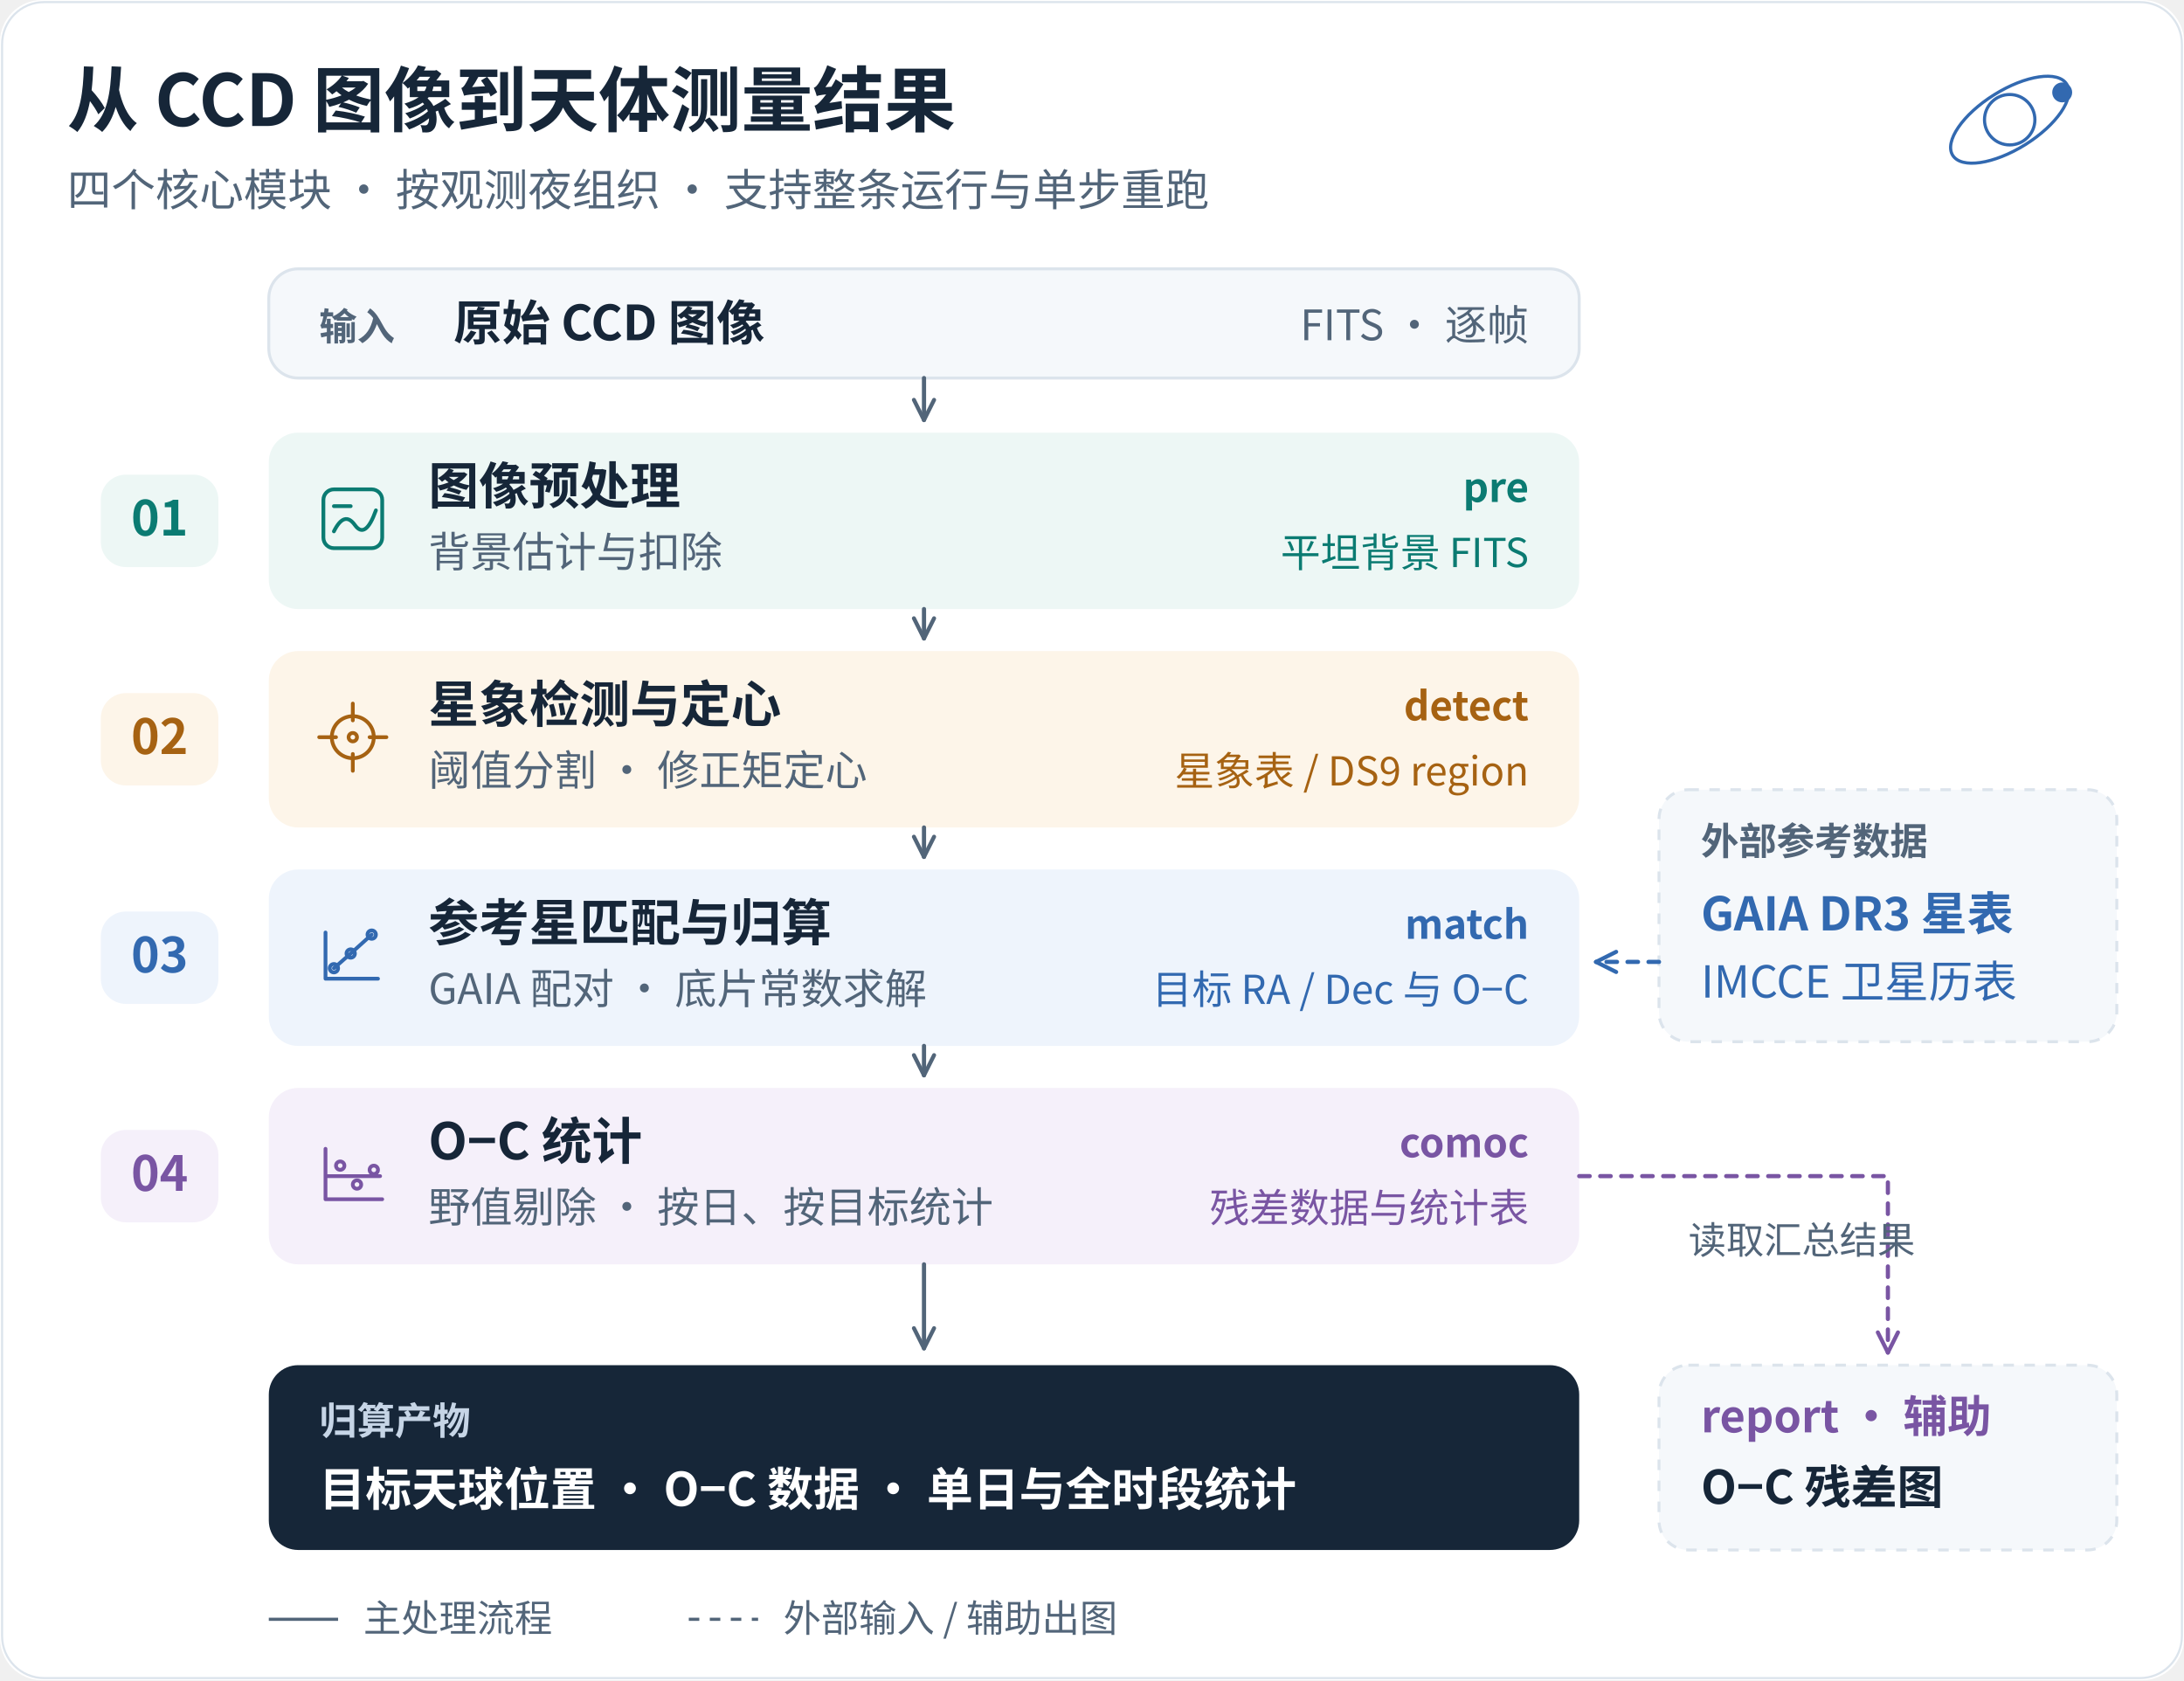
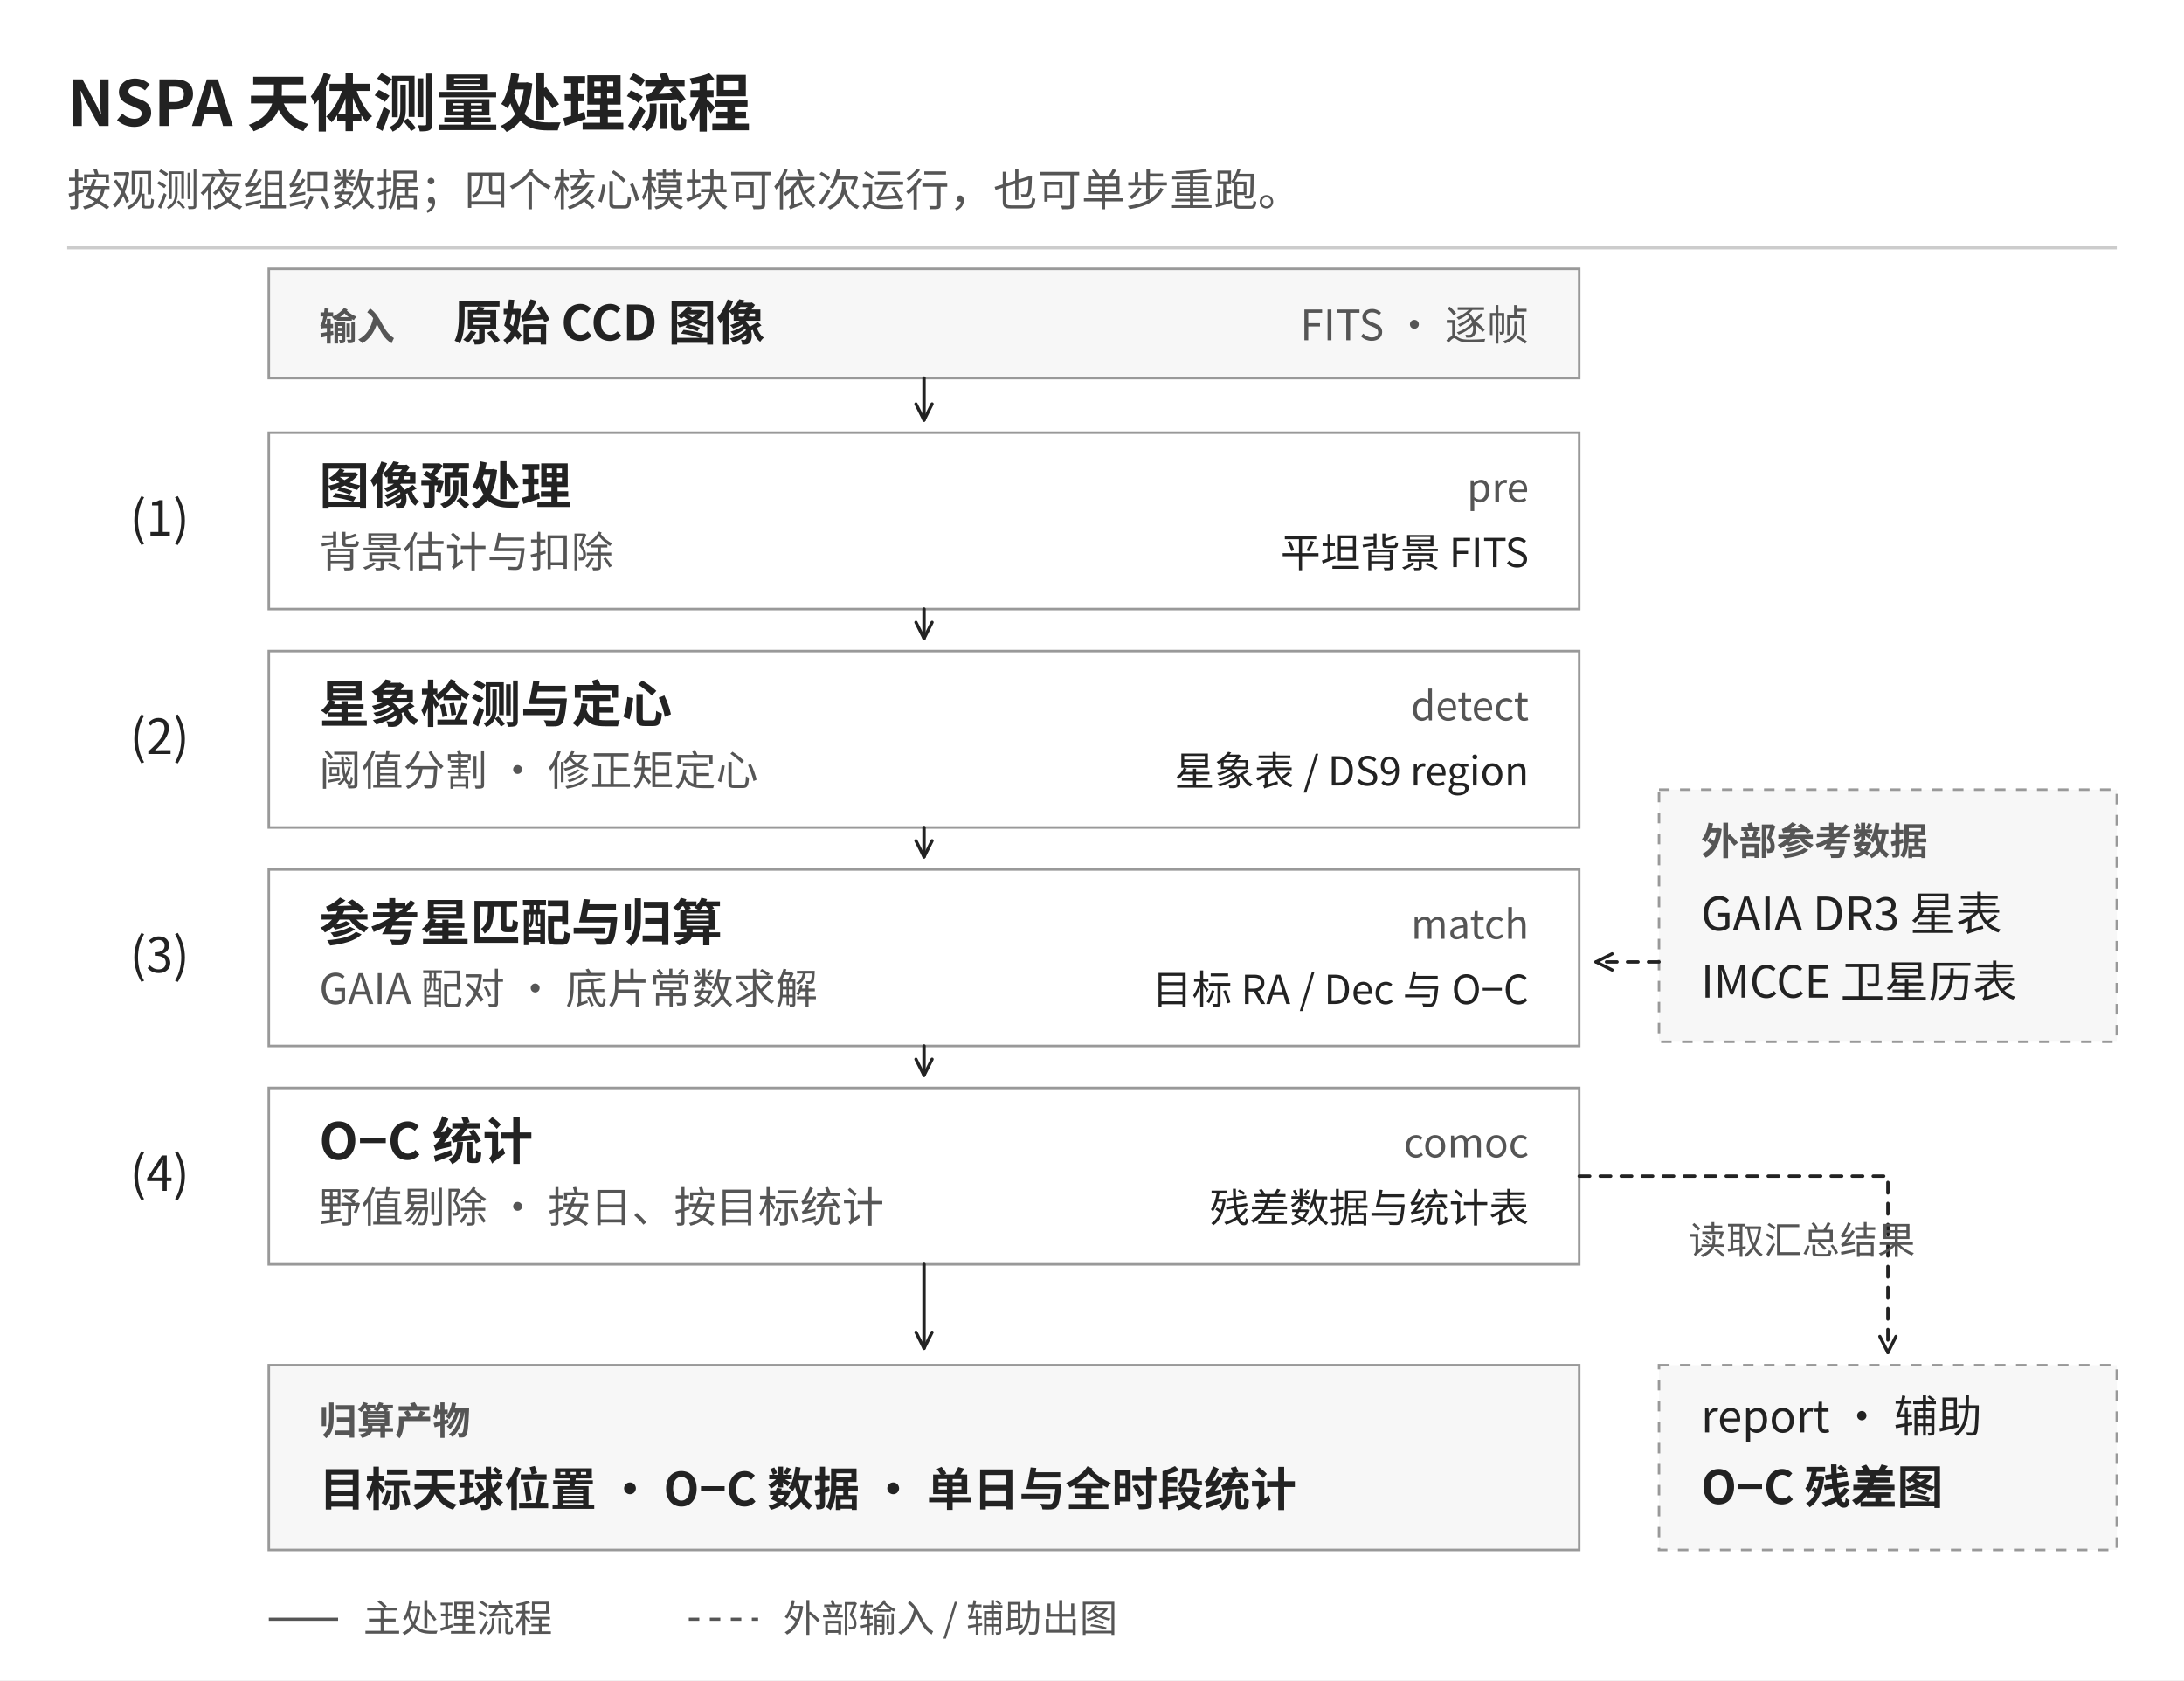
<svg xmlns="http://www.w3.org/2000/svg" width="1040" height="800" viewBox="0 0 1040 800" role="img" aria-labelledby="title desc">
  <defs>
    <marker id="arrow-pre" viewBox="0 0 10 10" refX="9" refY="5" markerWidth="6" markerHeight="6" orient="auto">
-       <path d="M 1 1 L 9 5 L 1 9" fill="none" stroke="#0b7b72" stroke-width="1.6" stroke-linecap="round" stroke-linejoin="round" />
+       <path d="M 1 1 L 9 5 L 1 9" fill="none" stroke="#222222" stroke-width="1.6" stroke-linecap="round" stroke-linejoin="round" />
    </marker>
    <marker id="arrow-detect" viewBox="0 0 10 10" refX="9" refY="5" markerWidth="6" markerHeight="6" orient="auto">
-       <path d="M 1 1 L 9 5 L 1 9" fill="none" stroke="#a66212" stroke-width="1.6" stroke-linecap="round" stroke-linejoin="round" />
+       <path d="M 1 1 L 9 5 L 1 9" fill="none" stroke="#222222" stroke-width="1.6" stroke-linecap="round" stroke-linejoin="round" />
    </marker>
    <marker id="arrow-match" viewBox="0 0 10 10" refX="9" refY="5" markerWidth="6" markerHeight="6" orient="auto">
-       <path d="M 1 1 L 9 5 L 1 9" fill="none" stroke="#3269b0" stroke-width="1.6" stroke-linecap="round" stroke-linejoin="round" />
+       <path d="M 1 1 L 9 5 L 1 9" fill="none" stroke="#222222" stroke-width="1.6" stroke-linecap="round" stroke-linejoin="round" />
    </marker>
    <marker id="arrow-comoc" viewBox="0 0 10 10" refX="9" refY="5" markerWidth="6" markerHeight="6" orient="auto">
-       <path d="M 1 1 L 9 5 L 1 9" fill="none" stroke="#7955a3" stroke-width="1.6" stroke-linecap="round" stroke-linejoin="round" />
+       <path d="M 1 1 L 9 5 L 1 9" fill="none" stroke="#222222" stroke-width="1.6" stroke-linecap="round" stroke-linejoin="round" />
    </marker>
    <marker id="arrow-main" viewBox="0 0 10 10" refX="9" refY="5" markerWidth="6" markerHeight="6" orient="auto">
-       <path d="M 1 1 L 9 5 L 1 9" fill="none" stroke="#526579" stroke-width="1.6" stroke-linecap="round" stroke-linejoin="round" />
+       <path d="M 1 1 L 9 5 L 1 9" fill="none" stroke="#222222" stroke-width="1.6" stroke-linecap="round" stroke-linejoin="round" />
    </marker>
  </defs>
  <g font-family="'PingFang SC','Microsoft YaHei','Noto Sans CJK SC','Hiragino Sans GB','Source Han Sans SC',sans-serif">
-     <rect width="1040" height="800" rx="20" fill="#ffffff" />
-     <rect x="1" y="1" width="1038" height="798" rx="20" fill="none" stroke="#dce4ec" />
-     <text x="32" y="60" font-size="34" font-weight="700" fill="#162638" text-anchor="start">从 CCD 图像到天体测量结果</text>
-     <text x="32" y="98" font-size="21" font-weight="400" fill="#526579" text-anchor="start">四个核心模块 · 按观测夜组织 · 支持整条运行与单步重跑</text>
-     <g transform="translate(957 57)" fill="none" stroke="#3269b0" stroke-width="1.5">
-       <circle r="12" />
-       <ellipse rx="32" ry="14" transform="rotate(-32)" />
-       <circle cx="25" cy="-13" r="4" fill="#3269b0" />
-     </g>
-     <rect x="128" y="128" width="624" height="52" rx="14" fill="#f5f8fb" stroke="#dce4ec" stroke-width="1.4" />
-     <text x="152" y="162" font-size="18" font-weight="600" fill="#526579" text-anchor="start">输入</text>
-     <text x="216" y="162" font-size="23" font-weight="600" fill="#162638" text-anchor="start">原始 CCD 图像</text>
-     <text x="728" y="162" font-size="20" font-weight="400" fill="#526579" text-anchor="end">FITS · 逐帧</text>
-     <path d="M 440 180 L 440 200" fill="none" stroke="#526579" stroke-width="2" stroke-linejoin="round" stroke-linecap="round" marker-end="url(#arrow-main)" />
-     <rect x="48" y="226" width="56" height="44" rx="12" fill="#edf7f5" stroke="none" stroke-width="1.4" />
-     <text x="76" y="255" font-size="23" font-weight="600" fill="#0b7b72" text-anchor="middle">01</text>
-     <rect x="128" y="206" width="624" height="84" rx="14" fill="#edf7f5" stroke="none" stroke-width="1.4" />
-     <g transform="translate(152 231)" fill="none" stroke="#0b7b72" stroke-width="1.8" stroke-linecap="round" stroke-linejoin="round">
-       <rect x="2" y="2" width="28" height="28" rx="5" />
-       <path d="M 7 22 Q 12 12 17 19 T 27 12 M 7 10 H 15" />
-     </g>
-     <text x="204" y="240" font-size="24" font-weight="700" fill="#162638" text-anchor="start">图像预处理</text>
-     <text x="728" y="239" font-size="19" font-weight="600" fill="#0b7b72" text-anchor="end">pre</text>
-     <text x="204" y="270" font-size="20" font-weight="400" fill="#526579" text-anchor="start">背景估计与扣除</text>
-     <text x="728" y="270" font-size="19" font-weight="500" fill="#0b7b72" text-anchor="end">平坦背景 FITS</text>
-     <path d="M 440 290 L 440 304" fill="none" stroke="#526579" stroke-width="2" stroke-linejoin="round" stroke-linecap="round" marker-end="url(#arrow-main)" />
-     <rect x="48" y="330" width="56" height="44" rx="12" fill="#fdf5e9" stroke="none" stroke-width="1.4" />
-     <text x="76" y="359" font-size="23" font-weight="600" fill="#a66212" text-anchor="middle">02</text>
-     <rect x="128" y="310" width="624" height="84" rx="14" fill="#fdf5e9" stroke="none" stroke-width="1.4" />
-     <g transform="translate(152 335)" fill="none" stroke="#a66212" stroke-width="1.8" stroke-linecap="round" stroke-linejoin="round">
-       <circle cx="16" cy="16" r="10" />
-       <path d="M 16 0 V 8 M 16 24 V 32 M 0 16 H 8 M 24 16 H 32" />
-       <circle cx="16" cy="16" r="2" />
-     </g>
-     <text x="204" y="344" font-size="24" font-weight="700" fill="#162638" text-anchor="start">星象检测与定心</text>
-     <text x="728" y="343" font-size="19" font-weight="600" fill="#a66212" text-anchor="end">detect</text>
-     <text x="204" y="374" font-size="20" font-weight="400" fill="#526579" text-anchor="start">阈值分割 · 修正矩定心</text>
-     <text x="728" y="374" font-size="19" font-weight="500" fill="#a66212" text-anchor="end">星象表 / DS9 region</text>
-     <path d="M 440 394 L 440 408" fill="none" stroke="#526579" stroke-width="2" stroke-linejoin="round" stroke-linecap="round" marker-end="url(#arrow-main)" />
-     <rect x="48" y="434" width="56" height="44" rx="12" fill="#eef4fc" stroke="none" stroke-width="1.4" />
-     <text x="76" y="463" font-size="23" font-weight="600" fill="#3269b0" text-anchor="middle">03</text>
-     <rect x="128" y="414" width="624" height="84" rx="14" fill="#eef4fc" stroke="none" stroke-width="1.4" />
-     <g transform="translate(152 439)" fill="none" stroke="#3269b0" stroke-width="1.8" stroke-linecap="round" stroke-linejoin="round">
-       <path d="M 3 27 V 5 M 3 27 H 28 M 7 22 L 15 15 L 25 6" />
-       <circle cx="7" cy="22" r="2" />
-       <circle cx="15" cy="15" r="2" />
-       <circle cx="25" cy="6" r="2" />
-     </g>
-     <text x="204" y="448" font-size="24" font-weight="700" fill="#162638" text-anchor="start">参考星匹配与归算</text>
-     <text x="728" y="447" font-size="19" font-weight="600" fill="#3269b0" text-anchor="end">match</text>
-     <text x="204" y="478" font-size="20" font-weight="400" fill="#526579" text-anchor="start">GAIA 配对 · 底片常数求解</text>
-     <text x="728" y="478" font-size="19" font-weight="500" fill="#3269b0" text-anchor="end">目标 RA / Dec 与 O−C</text>
-     <path d="M 440 498 L 440 512" fill="none" stroke="#526579" stroke-width="2" stroke-linejoin="round" stroke-linecap="round" marker-end="url(#arrow-main)" />
-     <rect x="48" y="538" width="56" height="44" rx="12" fill="#f5f0fa" stroke="none" stroke-width="1.4" />
-     <text x="76" y="567" font-size="23" font-weight="600" fill="#7955a3" text-anchor="middle">04</text>
-     <rect x="128" y="518" width="624" height="84" rx="14" fill="#f5f0fa" stroke="none" stroke-width="1.4" />
-     <g transform="translate(152 543)" fill="none" stroke="#7955a3" stroke-width="1.8" stroke-linecap="round" stroke-linejoin="round">
-       <path d="M 3 4 V 28 H 30 M 4 17 H 29" />
-       <circle cx="10" cy="12" r="2" />
-       <circle cx="18" cy="21" r="2" />
-       <circle cx="26" cy="14" r="2" />
-     </g>
-     <text x="204" y="552" font-size="24" font-weight="700" fill="#162638" text-anchor="start">O−C 统计</text>
-     <text x="728" y="551" font-size="19" font-weight="600" fill="#7955a3" text-anchor="end">comoc</text>
-     <text x="204" y="582" font-size="20" font-weight="400" fill="#526579" text-anchor="start">野值剔除 · 按日、按目标统计</text>
-     <text x="728" y="582" font-size="19" font-weight="500" fill="#7955a3" text-anchor="end">残差数据与统计表</text>
-     <rect x="790" y="376" width="218" height="120" rx="14" fill="#f5f8fb" stroke="#dce4ec" stroke-width="1.4" stroke-dasharray="5 5" />
-     <text x="810" y="407" font-size="18" font-weight="600" fill="#526579" text-anchor="start">外部参考数据</text>
-     <text x="810" y="443" font-size="22" font-weight="600" fill="#3269b0" text-anchor="start">GAIA DR3 星表</text>
-     <text x="810" y="475" font-size="21" font-weight="400" fill="#3269b0" text-anchor="start">IMCCE 卫星历表</text>
-     <path d="M 790 458 L 760 458" fill="none" stroke="#3269b0" stroke-width="2" stroke-linejoin="round" stroke-linecap="round" stroke-dasharray="5 5" marker-end="url(#arrow-match)" />
-     <path d="M 440 602 L 440 642" fill="none" stroke="#526579" stroke-width="2" stroke-linejoin="round" stroke-linecap="round" marker-end="url(#arrow-main)" />
-     <rect x="128" y="650" width="624" height="88" rx="14" fill="#162638" stroke="none" stroke-width="1.4" />
-     <text x="152" y="683" font-size="18" font-weight="600" fill="#c6d5e6" text-anchor="start">归算产物</text>
-     <text x="152" y="717" font-size="22" font-weight="600" fill="#ffffff" text-anchor="start">目标天球位置 · O−C 数据 · 单日与全时段统计</text>
-     <rect x="790" y="650" width="218" height="88" rx="14" fill="#f5f8fb" stroke="#dce4ec" stroke-width="1.4" stroke-dasharray="5 5" />
-     <text x="810" y="682" font-size="21" font-weight="600" fill="#7955a3" text-anchor="start">report · 辅助</text>
-     <text x="810" y="716" font-size="22" font-weight="600" fill="#162638" text-anchor="start">O−C 残差图</text>
-     <path d="M 752 560 L 899 560 L 899 644" fill="none" stroke="#7955a3" stroke-width="2" stroke-linejoin="round" stroke-linecap="round" stroke-dasharray="5 5" marker-end="url(#arrow-comoc)" />
-     <text x="804" y="597" font-size="18" font-weight="400" fill="#526579" text-anchor="start">读取汇总结果</text>
-     <path d="M 128 771 L 161 771" fill="none" stroke="#526579" stroke-width="1.5" />
-     <text x="173" y="777" font-size="18" font-weight="400" fill="#526579" text-anchor="start">主处理流程</text>
-     <path d="M 328 771 L 361 771" fill="none" stroke="#526579" stroke-width="1.5" stroke-dasharray="5 5" />
-     <text x="373" y="777" font-size="18" font-weight="400" fill="#526579" text-anchor="start">外部输入 / 辅助出图</text>
+     <rect width="1040" height="800" fill="#ffffff" />
+     <text x="32" y="60" font-size="30" font-weight="600" fill="#222222" text-anchor="start">NSPA 天体测量处理流程</text>
+     <text x="32" y="98" font-size="21" font-weight="400" fill="#555555" text-anchor="start">按观测夜组织数据；四个核心模块可依次运行，也可单步重跑。</text>
+     <path d="M 32 118 L 1008 118" fill="none" stroke="#cccccc" stroke-width="1.5" />
+     <rect x="128" y="128" width="624" height="52" fill="#f7f7f7" stroke="#999999" stroke-width="1.2" />
+     <text x="152" y="162" font-size="18" font-weight="600" fill="#555555" text-anchor="start">输入</text>
+     <text x="216" y="162" font-size="23" font-weight="600" fill="#222222" text-anchor="start">原始 CCD 图像</text>
+     <text x="728" y="162" font-size="20" font-weight="400" fill="#555555" text-anchor="end">FITS · 逐帧</text>
+     <path d="M 440 180 L 440 200" fill="none" stroke="#222222" stroke-width="1.6" stroke-linejoin="round" stroke-linecap="round" marker-end="url(#arrow-main)" />
+     <text x="76" y="255" font-size="23" font-weight="500" fill="#222222" text-anchor="middle">(1)</text>
+     <rect x="128" y="206" width="624" height="84" fill="#ffffff" stroke="#999999" stroke-width="1.2" />
+     <text x="152" y="240" font-size="24" font-weight="600" fill="#222222" text-anchor="start">图像预处理</text>
+     <text x="728" y="239" font-size="19" font-weight="400" fill="#555555" text-anchor="end">pre</text>
+     <text x="152" y="270" font-size="20" font-weight="400" fill="#555555" text-anchor="start">背景估计与扣除</text>
+     <text x="728" y="270" font-size="19" font-weight="500" fill="#222222" text-anchor="end">平坦背景 FITS</text>
+     <path d="M 440 290 L 440 304" fill="none" stroke="#222222" stroke-width="1.6" stroke-linejoin="round" stroke-linecap="round" marker-end="url(#arrow-main)" />
+     <text x="76" y="359" font-size="23" font-weight="500" fill="#222222" text-anchor="middle">(2)</text>
+     <rect x="128" y="310" width="624" height="84" fill="#ffffff" stroke="#999999" stroke-width="1.2" />
+     <text x="152" y="344" font-size="24" font-weight="600" fill="#222222" text-anchor="start">星象检测与定心</text>
+     <text x="728" y="343" font-size="19" font-weight="400" fill="#555555" text-anchor="end">detect</text>
+     <text x="152" y="374" font-size="20" font-weight="400" fill="#555555" text-anchor="start">阈值分割 · 修正矩定心</text>
+     <text x="728" y="374" font-size="19" font-weight="500" fill="#222222" text-anchor="end">星象表 / DS9 region</text>
+     <path d="M 440 394 L 440 408" fill="none" stroke="#222222" stroke-width="1.6" stroke-linejoin="round" stroke-linecap="round" marker-end="url(#arrow-main)" />
+     <text x="76" y="463" font-size="23" font-weight="500" fill="#222222" text-anchor="middle">(3)</text>
+     <rect x="128" y="414" width="624" height="84" fill="#ffffff" stroke="#999999" stroke-width="1.2" />
+     <text x="152" y="448" font-size="24" font-weight="600" fill="#222222" text-anchor="start">参考星匹配与归算</text>
+     <text x="728" y="447" font-size="19" font-weight="400" fill="#555555" text-anchor="end">match</text>
+     <text x="152" y="478" font-size="20" font-weight="400" fill="#555555" text-anchor="start">GAIA 配对 · 底片常数求解</text>
+     <text x="728" y="478" font-size="19" font-weight="500" fill="#222222" text-anchor="end">目标 RA / Dec 与 O−C</text>
+     <path d="M 440 498 L 440 512" fill="none" stroke="#222222" stroke-width="1.6" stroke-linejoin="round" stroke-linecap="round" marker-end="url(#arrow-main)" />
+     <text x="76" y="567" font-size="23" font-weight="500" fill="#222222" text-anchor="middle">(4)</text>
+     <rect x="128" y="518" width="624" height="84" fill="#ffffff" stroke="#999999" stroke-width="1.2" />
+     <text x="152" y="552" font-size="24" font-weight="600" fill="#222222" text-anchor="start">O−C 统计</text>
+     <text x="728" y="551" font-size="19" font-weight="400" fill="#555555" text-anchor="end">comoc</text>
+     <text x="152" y="582" font-size="20" font-weight="400" fill="#555555" text-anchor="start">野值剔除 · 按日、按目标统计</text>
+     <text x="728" y="582" font-size="19" font-weight="500" fill="#222222" text-anchor="end">残差数据与统计表</text>
+     <rect x="790" y="376" width="218" height="120" fill="#f7f7f7" stroke="#999999" stroke-width="1.2" stroke-dasharray="5 5" />
+     <text x="810" y="407" font-size="18" font-weight="600" fill="#555555" text-anchor="start">外部参考数据</text>
+     <text x="810" y="443" font-size="22" font-weight="500" fill="#222222" text-anchor="start">GAIA DR3 星表</text>
+     <text x="810" y="475" font-size="21" font-weight="400" fill="#222222" text-anchor="start">IMCCE 卫星历表</text>
+     <path d="M 790 458 L 760 458" fill="none" stroke="#222222" stroke-width="1.6" stroke-linejoin="round" stroke-linecap="round" stroke-dasharray="5 5" marker-end="url(#arrow-match)" />
+     <path d="M 440 602 L 440 642" fill="none" stroke="#222222" stroke-width="1.6" stroke-linejoin="round" stroke-linecap="round" marker-end="url(#arrow-main)" />
+     <rect x="128" y="650" width="624" height="88" fill="#f7f7f7" stroke="#999999" stroke-width="1.2" />
+     <text x="152" y="683" font-size="18" font-weight="600" fill="#555555" text-anchor="start">归算产物</text>
+     <text x="152" y="717" font-size="22" font-weight="600" fill="#222222" text-anchor="start">目标天球位置 · O−C 数据 · 单日与全时段统计</text>
+     <rect x="790" y="650" width="218" height="88" fill="#f7f7f7" stroke="#999999" stroke-width="1.2" stroke-dasharray="5 5" />
+     <text x="810" y="682" font-size="21" font-weight="500" fill="#222222" text-anchor="start">report · 辅助</text>
+     <text x="810" y="716" font-size="22" font-weight="600" fill="#222222" text-anchor="start">O−C 残差图</text>
+     <path d="M 752 560 L 899 560 L 899 644" fill="none" stroke="#222222" stroke-width="1.6" stroke-linejoin="round" stroke-linecap="round" stroke-dasharray="5 5" marker-end="url(#arrow-comoc)" />
+     <text x="804" y="597" font-size="18" font-weight="400" fill="#555555" text-anchor="start">读取汇总结果</text>
+     <path d="M 128 771 L 161 771" fill="none" stroke="#555555" stroke-width="1.5" />
+     <text x="173" y="777" font-size="18" font-weight="400" fill="#555555" text-anchor="start">主处理流程</text>
+     <path d="M 328 771 L 361 771" fill="none" stroke="#555555" stroke-width="1.5" stroke-dasharray="5 5" />
+     <text x="373" y="777" font-size="18" font-weight="400" fill="#555555" text-anchor="start">外部输入 / 辅助出图</text>
  </g>
</svg>
